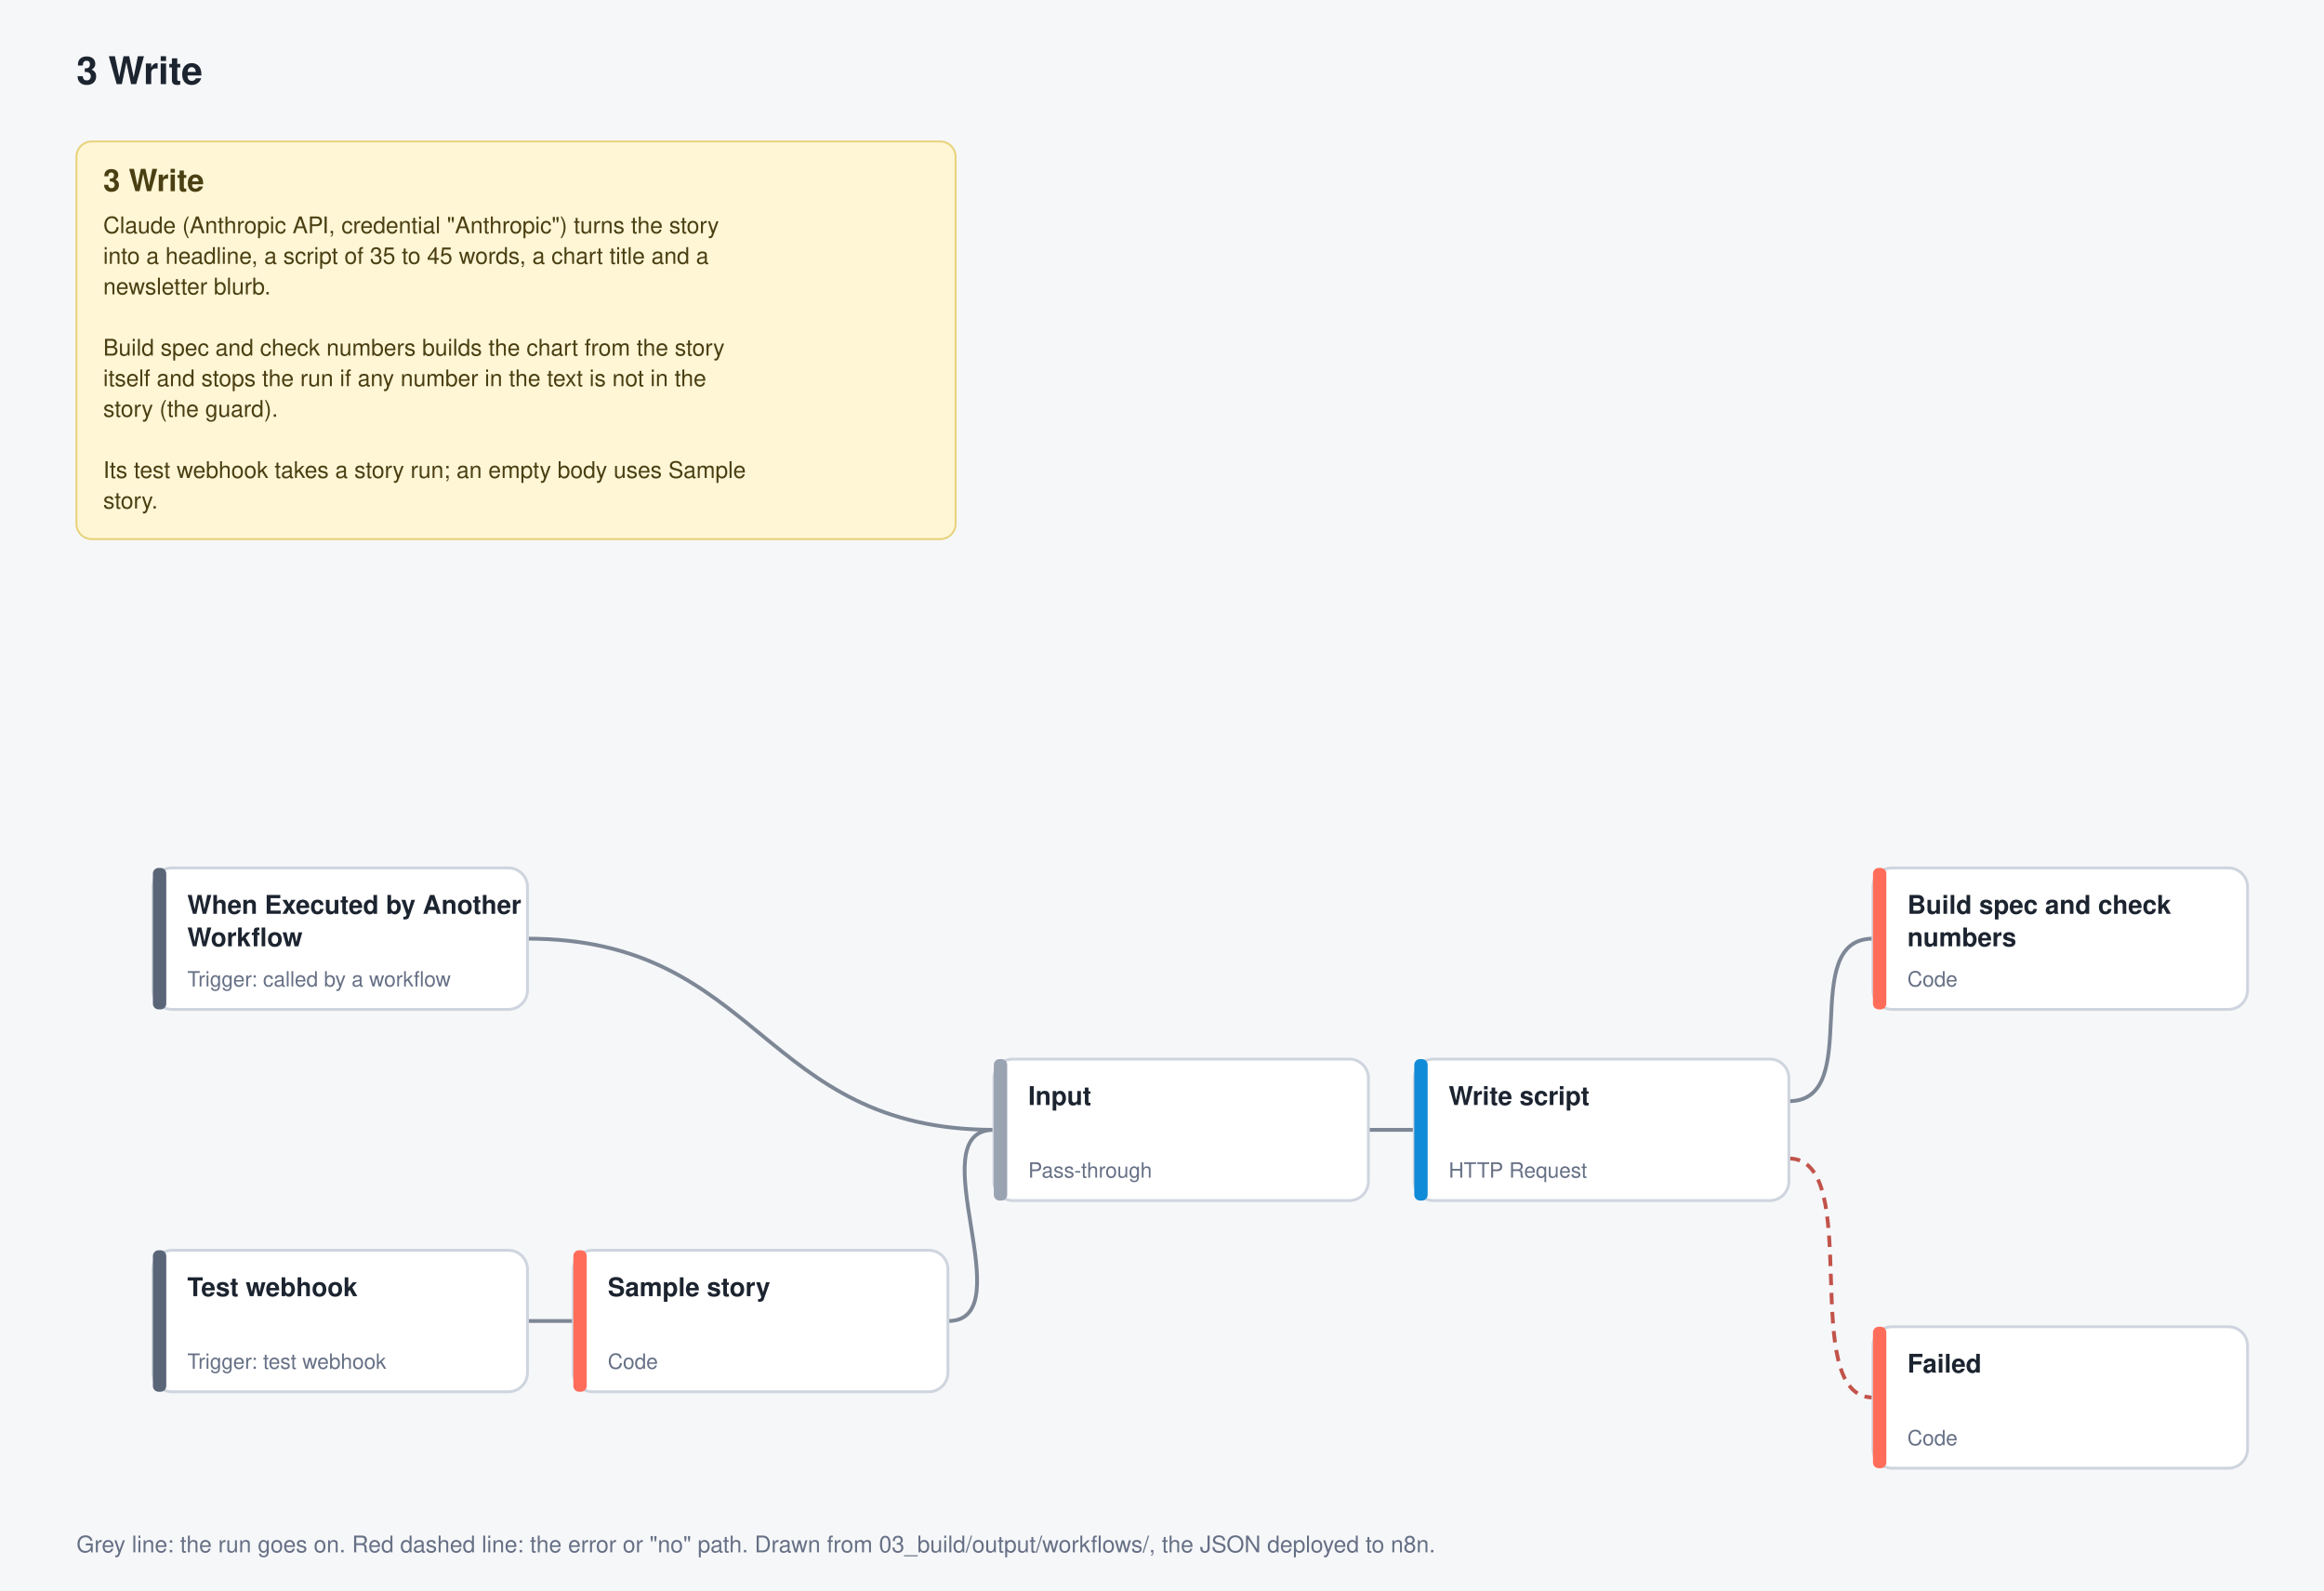
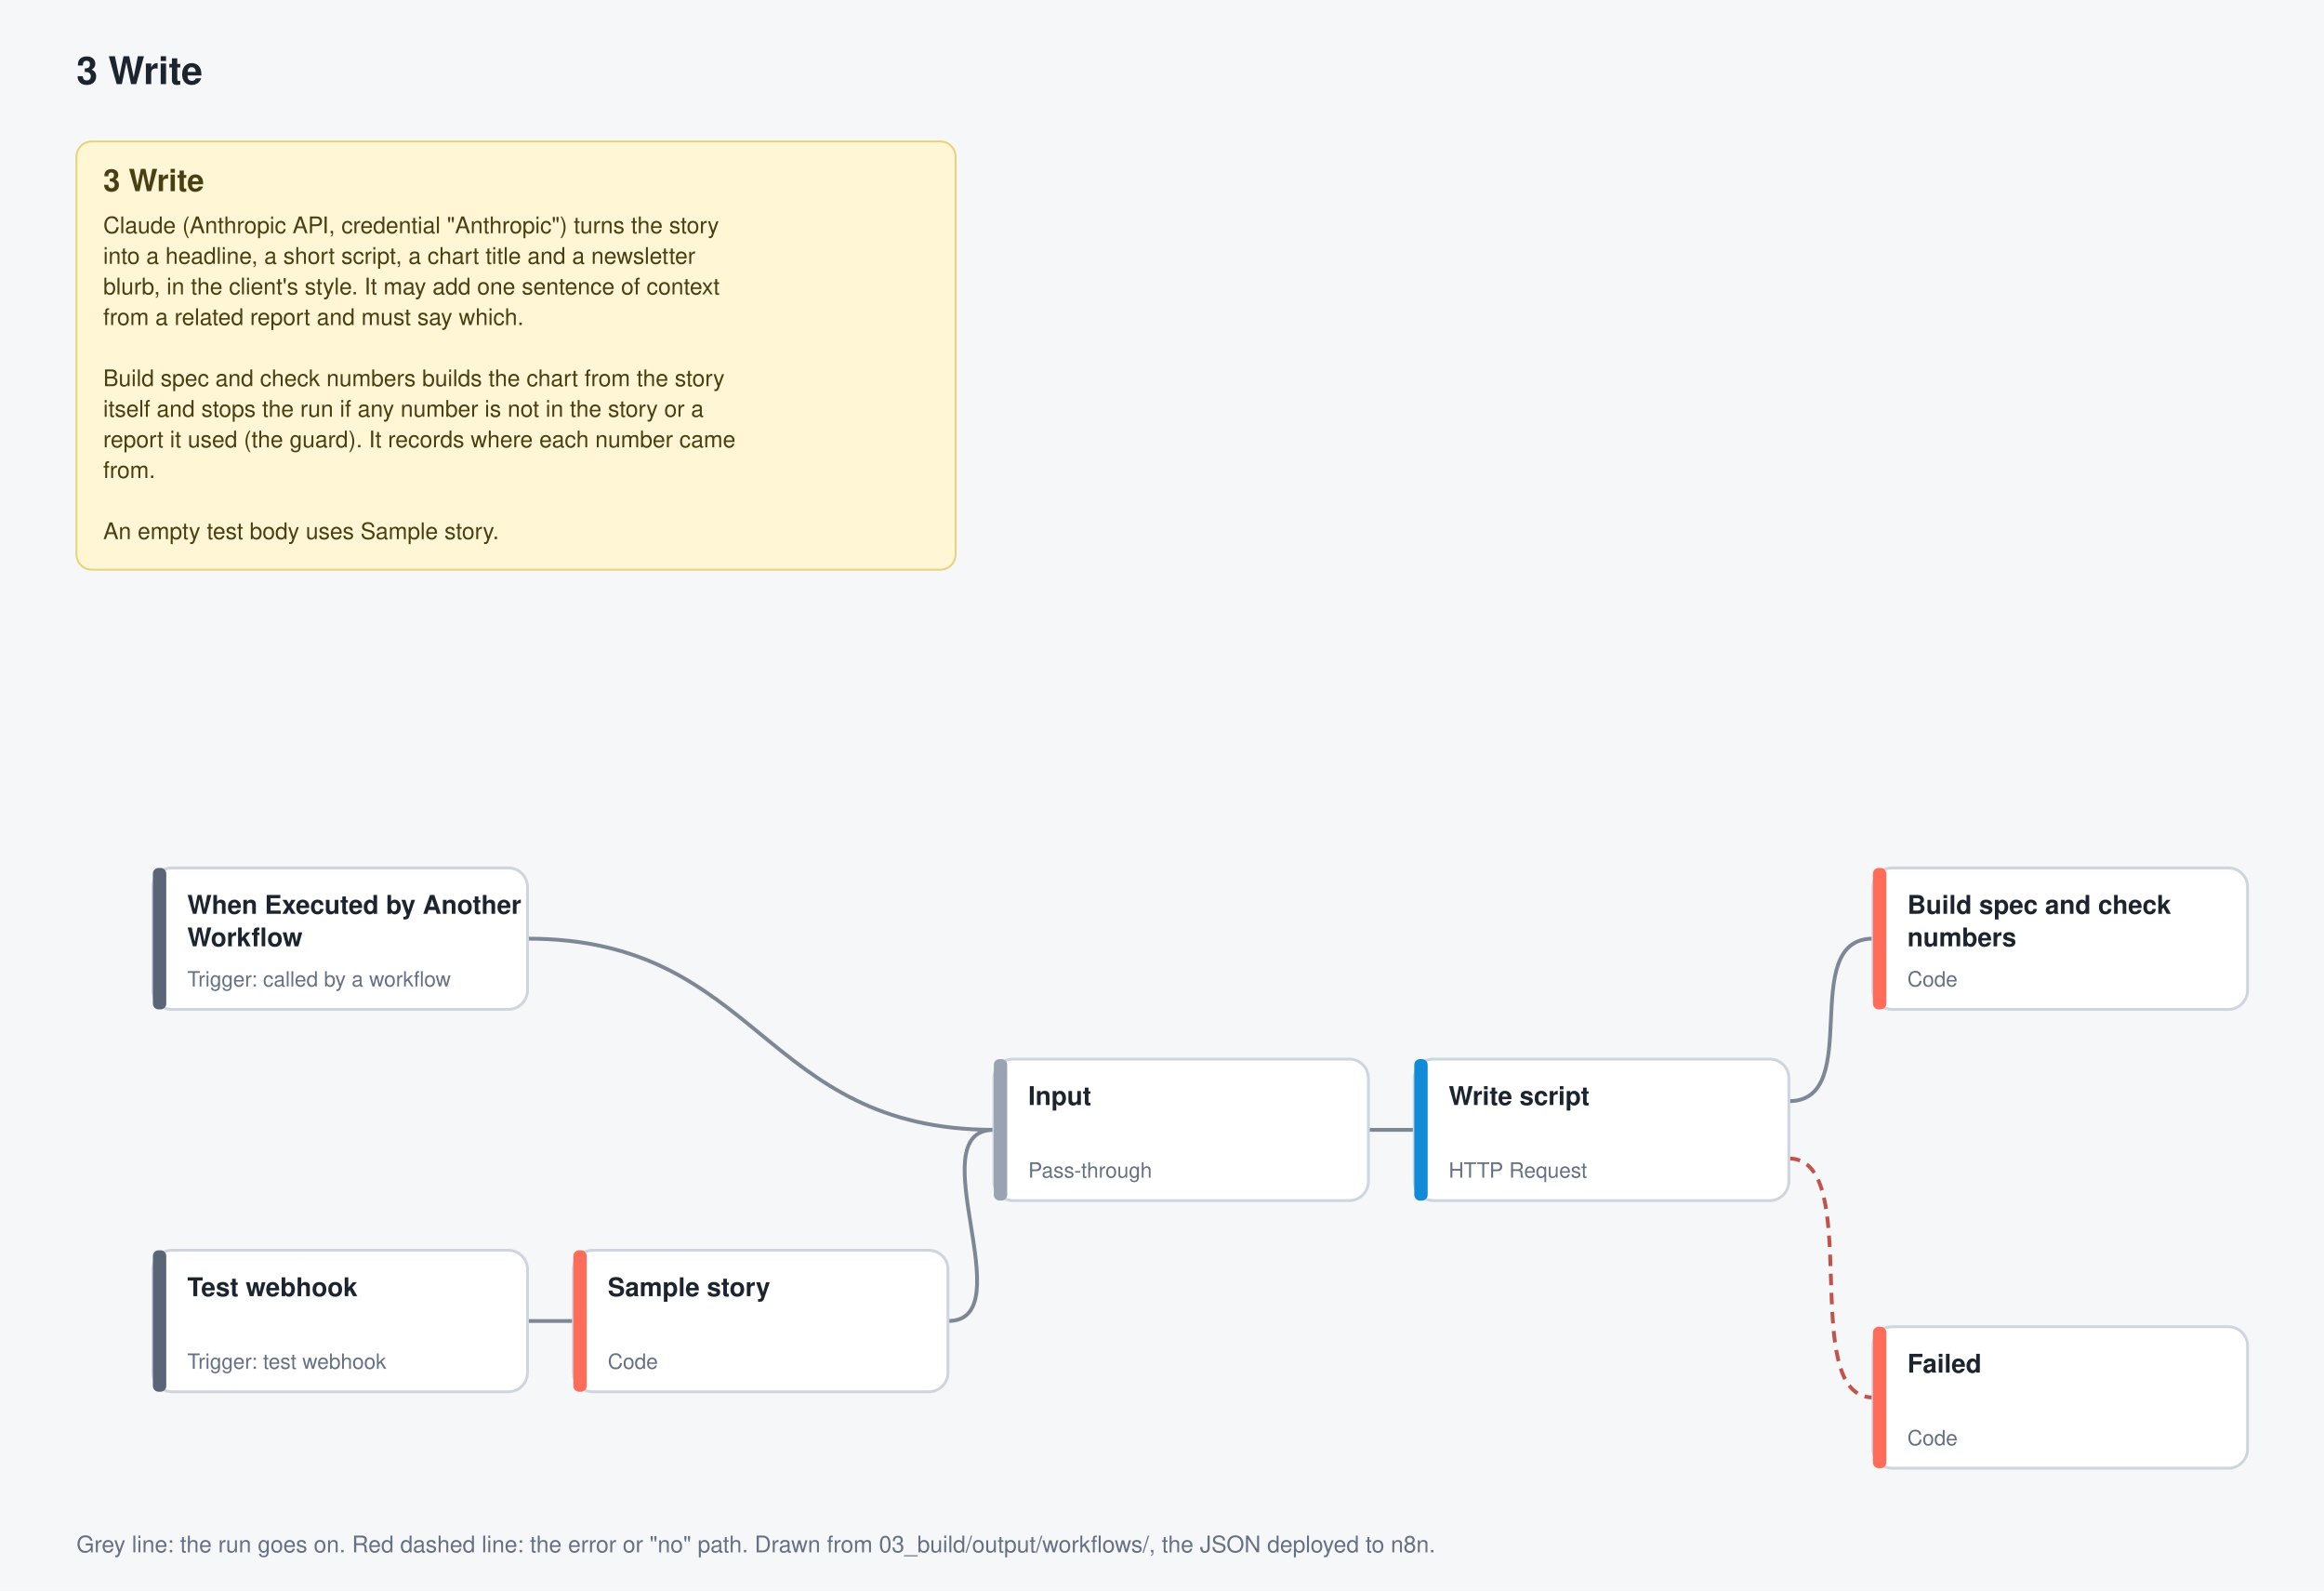
<svg xmlns="http://www.w3.org/2000/svg" width="1216" height="832" viewBox="0 0 1216 832" font-family="-apple-system, Segoe UI, Helvetica, Arial, sans-serif">
  <rect x="0" y="0" width="1216" height="832" fill="#f6f7f9" />
  <text x="40" y="44" font-size="20" font-weight="700" fill="#1c2430">3 Write</text>
  <text x="40" y="812" font-size="12" fill="#667085">Grey line: the run goes on. Red dashed line: the error or "no" path. Drawn from 03_build/output/workflows/, the JSON deployed to n8n.</text>
-   <rect x="40" y="74" width="460" height="208" rx="8" fill="#fff6d6" stroke="#e8d27a" />
+   <rect x="40" y="74" width="460" height="224" rx="8" fill="#fff6d6" stroke="#e8d27a" />
  <text x="54" y="100" font-size="16" font-weight="700" fill="#4a3f12">3 Write</text>
  <text x="54" y="122" font-size="12" font-weight="400" fill="#4a3f12">Claude (Anthropic API, credential "Anthropic") turns the story</text>
-   <text x="54" y="138" font-size="12" font-weight="400" fill="#4a3f12">into a headline, a script of 35 to 45 words, a chart title and a</text>
-   <text x="54" y="154" font-size="12" font-weight="400" fill="#4a3f12">newsletter blurb.</text>
-   <text x="54" y="170" font-size="12" font-weight="400" fill="#4a3f12" />
-   <text x="54" y="186" font-size="12" font-weight="400" fill="#4a3f12">Build spec and check numbers builds the chart from the story</text>
-   <text x="54" y="202" font-size="12" font-weight="400" fill="#4a3f12">itself and stops the run if any number in the text is not in the</text>
-   <text x="54" y="218" font-size="12" font-weight="400" fill="#4a3f12">story (the guard).</text>
-   <text x="54" y="234" font-size="12" font-weight="400" fill="#4a3f12" />
-   <text x="54" y="250" font-size="12" font-weight="400" fill="#4a3f12">Its test webhook takes a story run; an empty body uses Sample</text>
-   <text x="54" y="266" font-size="12" font-weight="400" fill="#4a3f12">story.</text>
+   <text x="54" y="138" font-size="12" font-weight="400" fill="#4a3f12">into a headline, a short script, a chart title and a newsletter</text>
+   <text x="54" y="154" font-size="12" font-weight="400" fill="#4a3f12">blurb, in the client's style. It may add one sentence of context</text>
+   <text x="54" y="170" font-size="12" font-weight="400" fill="#4a3f12">from a related report and must say which.</text>
+   <text x="54" y="186" font-size="12" font-weight="400" fill="#4a3f12" />
+   <text x="54" y="202" font-size="12" font-weight="400" fill="#4a3f12">Build spec and check numbers builds the chart from the story</text>
+   <text x="54" y="218" font-size="12" font-weight="400" fill="#4a3f12">itself and stops the run if any number is not in the story or a</text>
+   <text x="54" y="234" font-size="12" font-weight="400" fill="#4a3f12">report it used (the guard). It records where each number came</text>
+   <text x="54" y="250" font-size="12" font-weight="400" fill="#4a3f12">from.</text>
+   <text x="54" y="266" font-size="12" font-weight="400" fill="#4a3f12" />
+   <text x="54" y="282" font-size="12" font-weight="400" fill="#4a3f12">An empty test body uses Sample story.</text>
  <path d="M276,491 C398,491 398,591 520,591" fill="none" stroke="#7d8796" stroke-width="2" />
  <path d="M496,691 C536,691 480,591 520,591" fill="none" stroke="#7d8796" stroke-width="2" />
  <path d="M716,591 C756,591 700,591 740,591" fill="none" stroke="#7d8796" stroke-width="2" />
  <path d="M936,576 C976,576 940,491 980,491" fill="none" stroke="#7d8796" stroke-width="2" />
  <path d="M936,606 C976,606 940,731 980,731" fill="none" stroke="#c2534a" stroke-width="2" stroke-dasharray="6 4" />
  <path d="M276,691 C316,691 260,691 300,691" fill="none" stroke="#7d8796" stroke-width="2" />
  <rect x="80" y="454" width="196" height="74" rx="10" fill="#ffffff" stroke="#cfd5de" stroke-width="1.5" />
  <rect x="80" y="454" width="7" height="74" rx="3" fill="#5a6578" />
  <text x="98" y="478" font-size="13.5" font-weight="700" fill="#1c2430">When Executed by Another</text>
  <text x="98" y="495" font-size="13.5" font-weight="700" fill="#1c2430">Workflow</text>
  <text x="98" y="516" font-size="11" fill="#667085">Trigger: called by a workflow</text>
  <rect x="80" y="654" width="196" height="74" rx="10" fill="#ffffff" stroke="#cfd5de" stroke-width="1.5" />
  <rect x="80" y="654" width="7" height="74" rx="3" fill="#5a6578" />
  <text x="98" y="678" font-size="13.5" font-weight="700" fill="#1c2430">Test webhook</text>
  <text x="98" y="716" font-size="11" fill="#667085">Trigger: test webhook</text>
  <rect x="300" y="654" width="196" height="74" rx="10" fill="#ffffff" stroke="#cfd5de" stroke-width="1.5" />
  <rect x="300" y="654" width="7" height="74" rx="3" fill="#ff6d5a" />
  <text x="318" y="678" font-size="13.5" font-weight="700" fill="#1c2430">Sample story</text>
  <text x="318" y="716" font-size="11" fill="#667085">Code</text>
  <rect x="520" y="554" width="196" height="74" rx="10" fill="#ffffff" stroke="#cfd5de" stroke-width="1.5" />
  <rect x="520" y="554" width="7" height="74" rx="3" fill="#9aa3b2" />
  <text x="538" y="578" font-size="13.5" font-weight="700" fill="#1c2430">Input</text>
  <text x="538" y="616" font-size="11" fill="#667085">Pass-through</text>
  <rect x="740" y="554" width="196" height="74" rx="10" fill="#ffffff" stroke="#cfd5de" stroke-width="1.5" />
  <rect x="740" y="554" width="7" height="74" rx="3" fill="#0f8bd8" />
  <text x="758" y="578" font-size="13.5" font-weight="700" fill="#1c2430">Write script</text>
  <text x="758" y="616" font-size="11" fill="#667085">HTTP Request</text>
  <rect x="980" y="454" width="196" height="74" rx="10" fill="#ffffff" stroke="#cfd5de" stroke-width="1.5" />
  <rect x="980" y="454" width="7" height="74" rx="3" fill="#ff6d5a" />
  <text x="998" y="478" font-size="13.5" font-weight="700" fill="#1c2430">Build spec and check</text>
  <text x="998" y="495" font-size="13.5" font-weight="700" fill="#1c2430">numbers</text>
  <text x="998" y="516" font-size="11" fill="#667085">Code</text>
  <rect x="980" y="694" width="196" height="74" rx="10" fill="#ffffff" stroke="#cfd5de" stroke-width="1.5" />
  <rect x="980" y="694" width="7" height="74" rx="3" fill="#ff6d5a" />
  <text x="998" y="718" font-size="13.5" font-weight="700" fill="#1c2430">Failed</text>
  <text x="998" y="756" font-size="11" fill="#667085">Code</text>
</svg>
